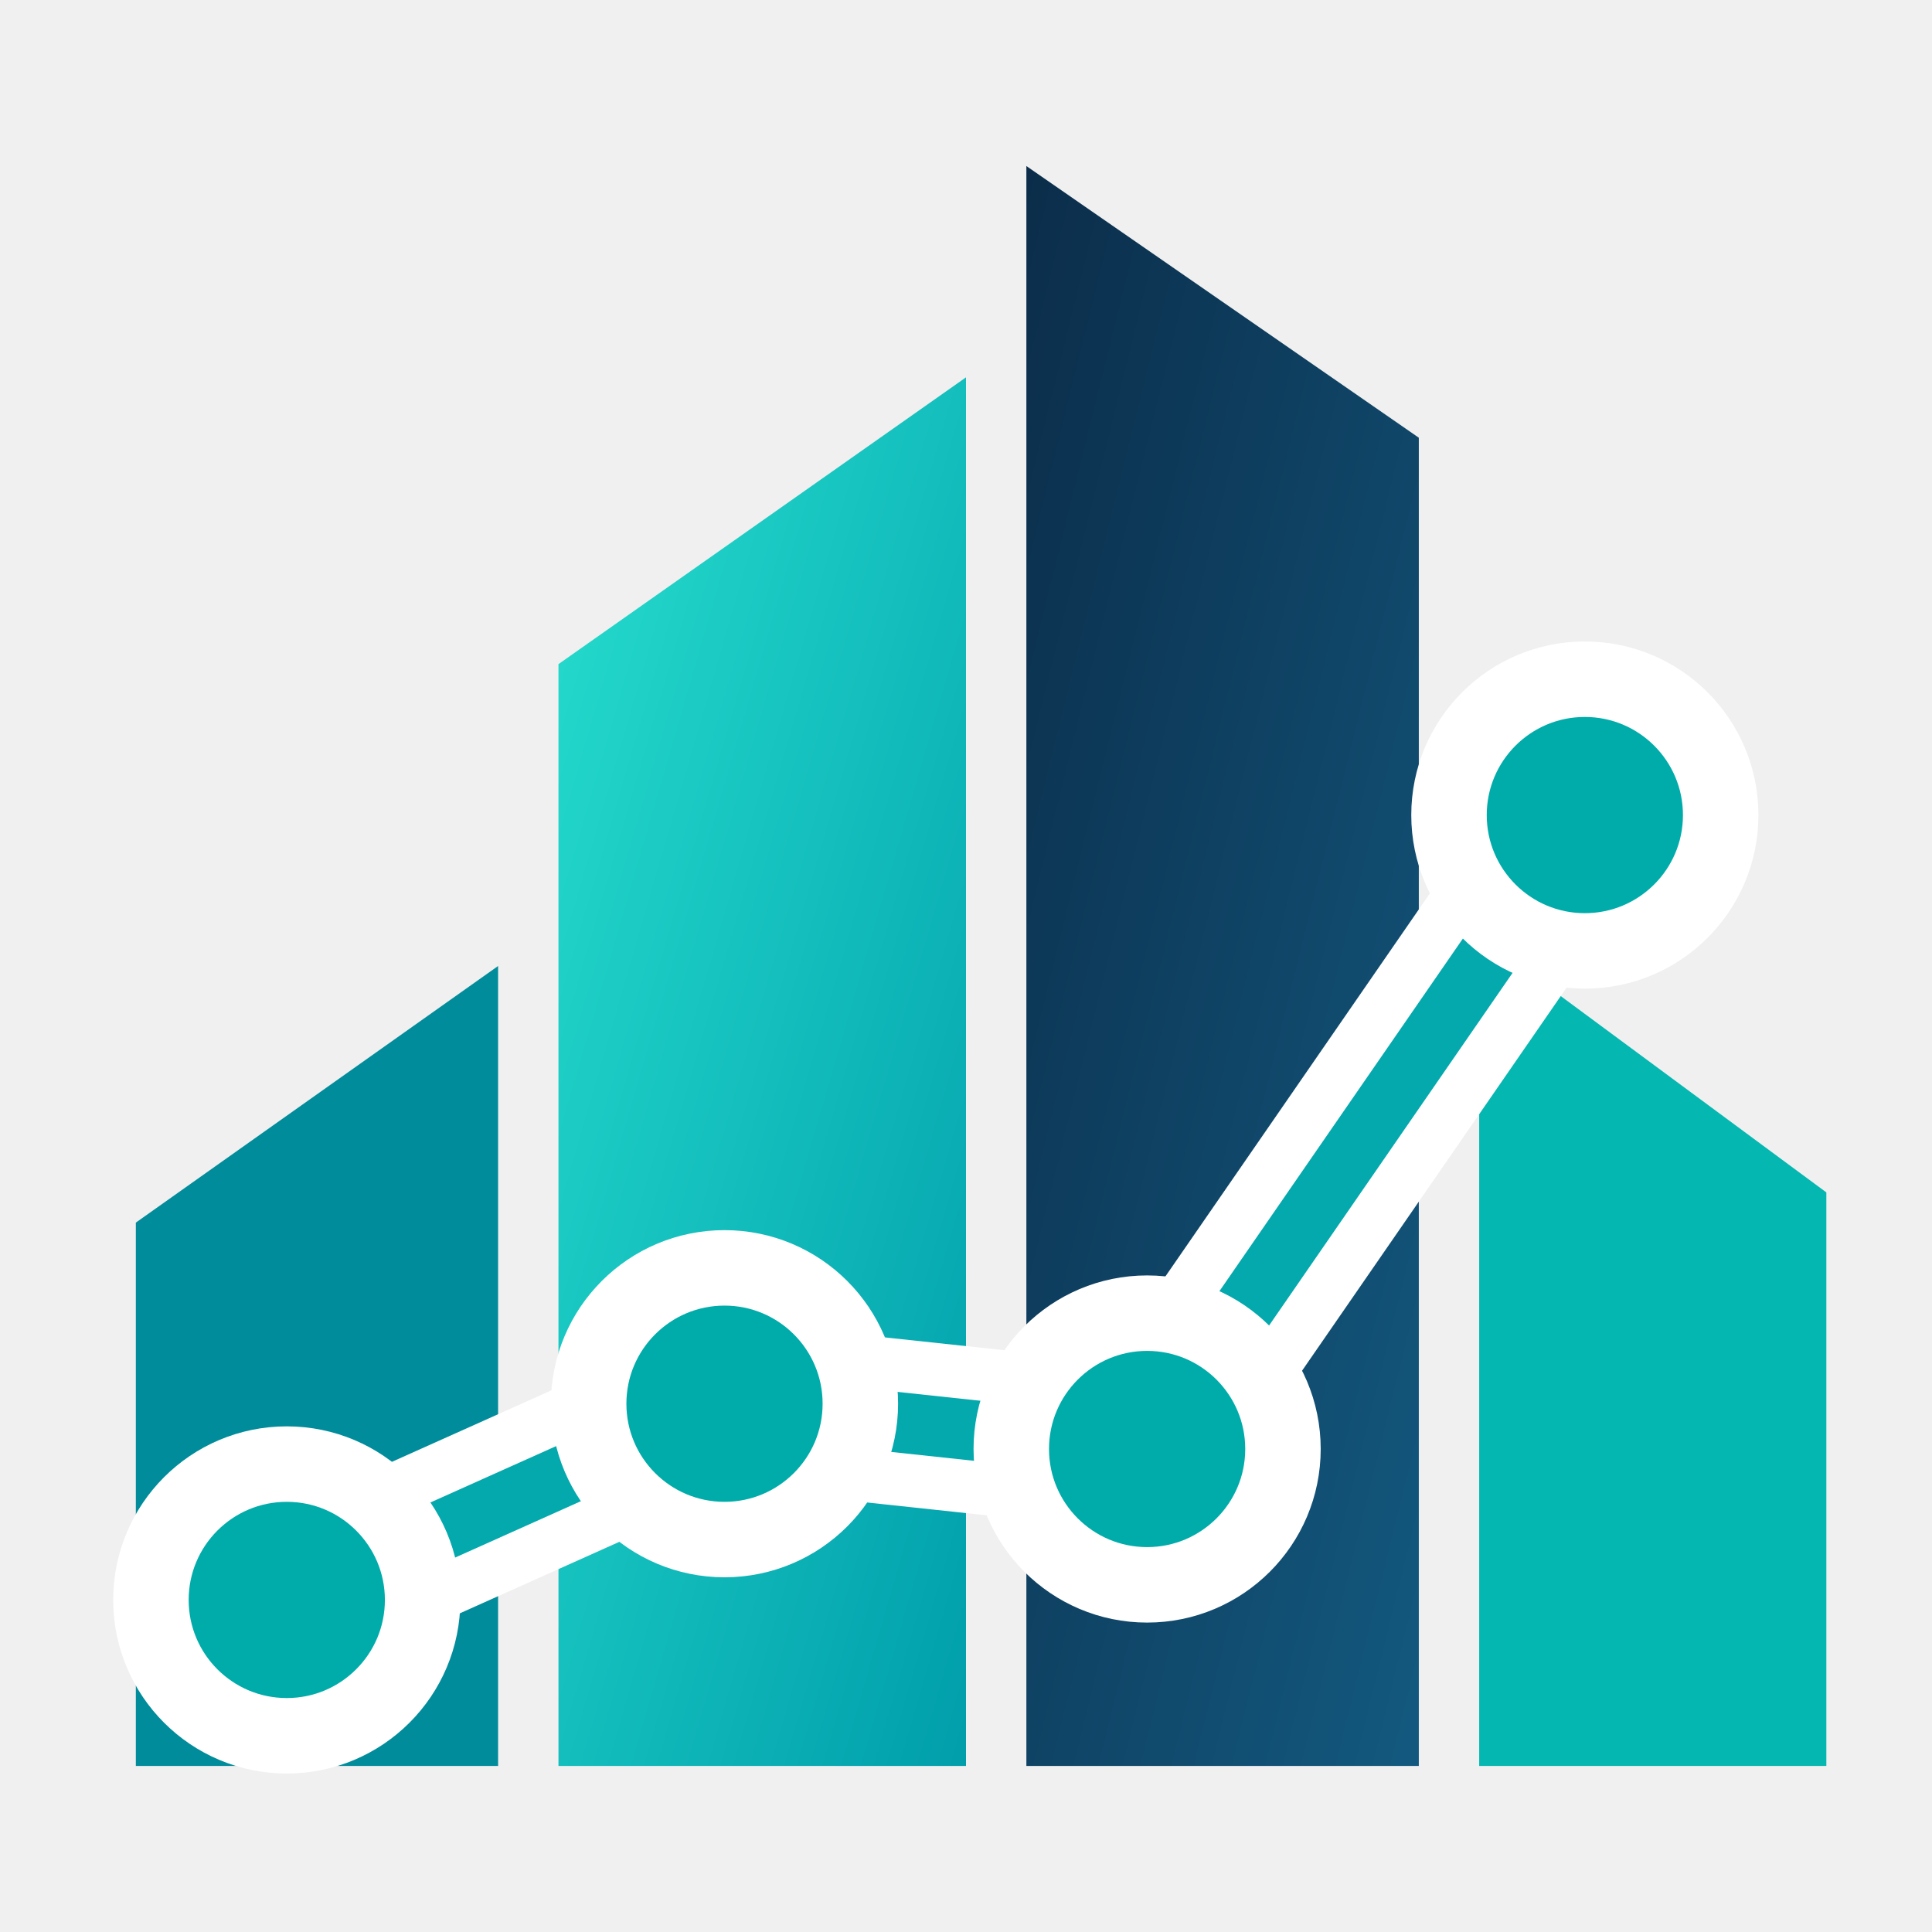
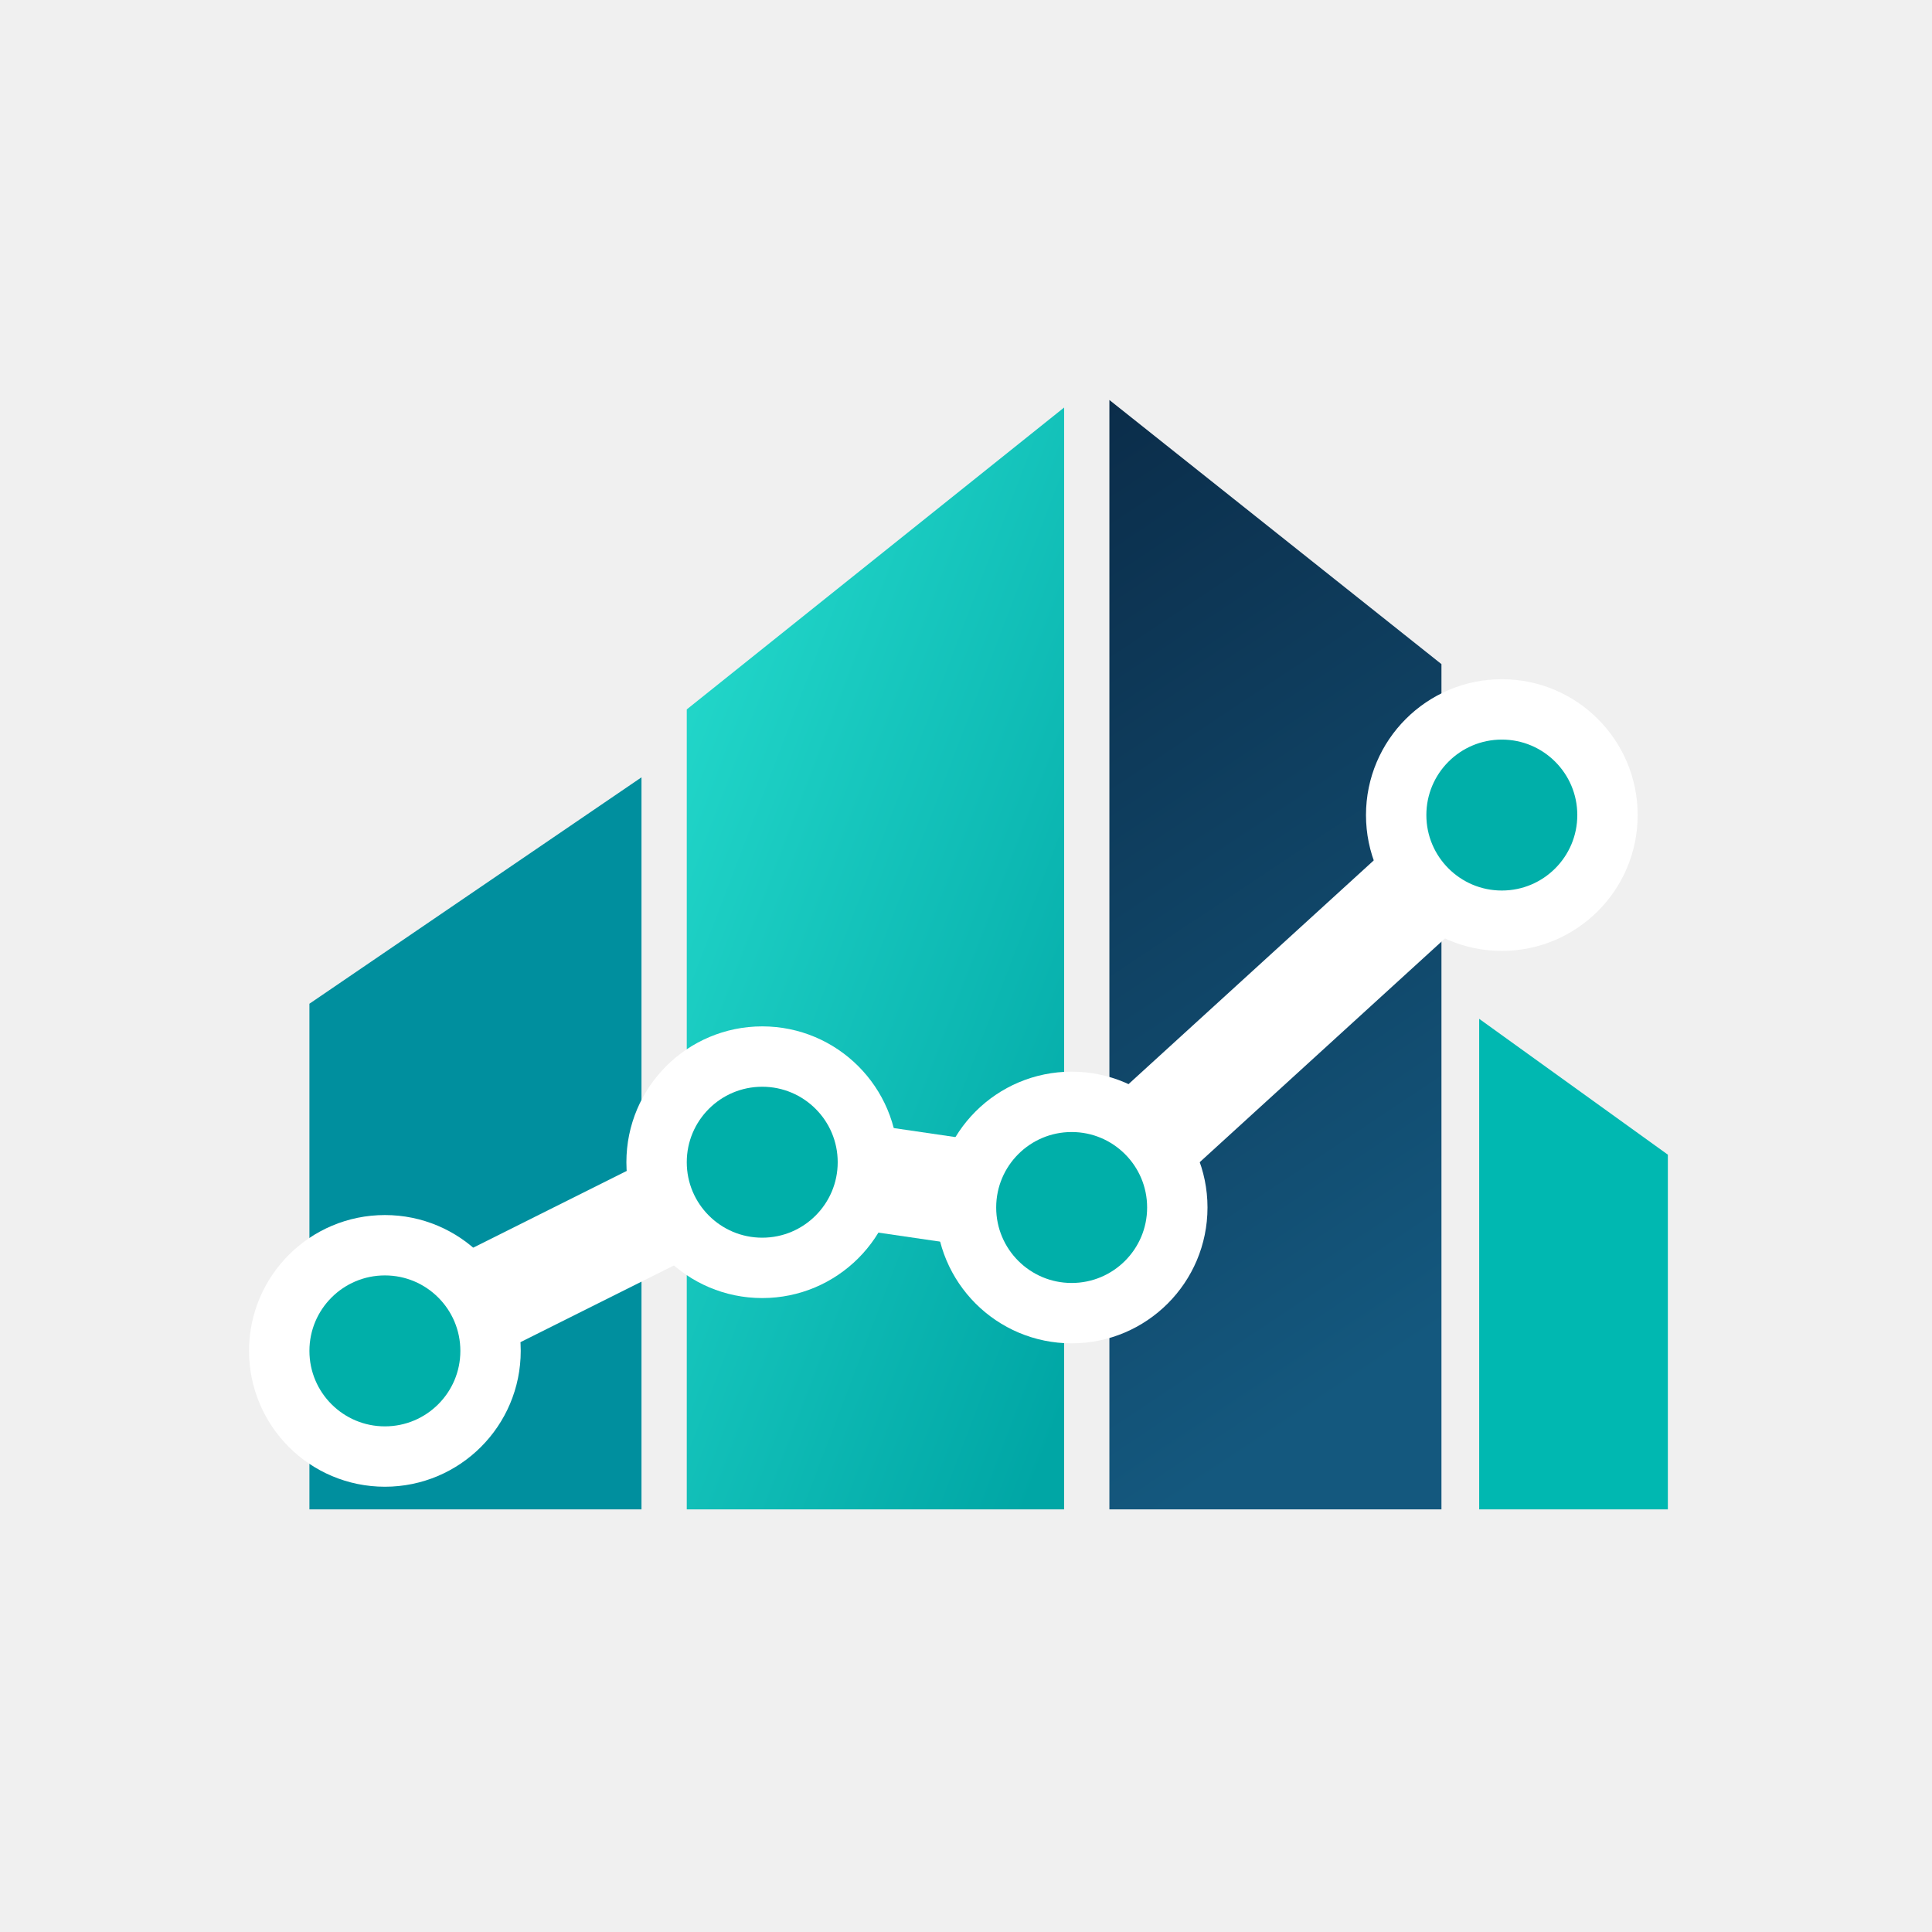
- <svg xmlns="http://www.w3.org/2000/svg" viewBox="0 0 128 128" role="img" aria-label="TVRTKE">
+ <svg xmlns="http://www.w3.org/2000/svg" viewBox="0 0 256 256" role="img" aria-label="TVRTKE poslovni imenik Hrvatske">
  <defs>
-     <linearGradient id="tv-mark-teal" x1="0" y1="0" x2="1" y2="1">
-       <stop stop-color="#27DECE" />
-       <stop offset="1" stop-color="#009EAB" />
+     <linearGradient id="tvrtke-turquoise" x1="0" y1="0" x2=".9" y2="1">
+       <stop offset="0" stop-color="#27decf" />
+       <stop offset="1" stop-color="#00a6a5" />
    </linearGradient>
-     <linearGradient id="tv-mark-blue" x1="0" y1="0" x2="1" y2="1">
-       <stop stop-color="#0B2D4A" />
-       <stop offset="1" stop-color="#13597F" />
+     <linearGradient id="tvrtke-navy" x1="0" y1="0" x2=".2" y2="1">
+       <stop offset="0" stop-color="#0b2d4a" />
+       <stop offset="1" stop-color="#14587e" />
    </linearGradient>
  </defs>
-   <path d="M9 117V81L33 64V117Z" fill="#008C9B" />
-   <path d="M37 117V44L64 25V117Z" fill="url(#tv-mark-teal)" />
-   <path d="M68 117V11L94 29V117Z" fill="url(#tv-mark-blue)" />
-   <path d="M98 117V62L121 79V117Z" fill="#05B7B1" />
-   <path d="M19 106L48 93L76 96L105 54" stroke="#FFFFFF" stroke-width="11" fill="none" stroke-linecap="round" stroke-linejoin="round" />
-   <path d="M19 106L48 93L76 96L105 54" stroke="#03A9AD" stroke-width="4" fill="none" stroke-linecap="round" stroke-linejoin="round" />
-   <g fill="#00ACAA" stroke="#FFFFFF" stroke-width="5">
-     <circle cx="19" cy="106" r="9" />
-     <circle cx="48" cy="93" r="9" />
-     <circle cx="76" cy="96" r="9" />
-     <circle cx="105" cy="54" r="9" />
+   <path d="M41 200V133L85 103V200Z" fill="#008f9e" />
+   <path d="M91 200V94L141 54V200Z" fill="url(#tvrtke-turquoise)" />
+   <path d="M147 200V53L191 88V200Z" fill="url(#tvrtke-navy)" />
+   <path d="M196 200V135L221 153V200Z" fill="#00b8b1" />
+   <path d="M51 179L101 154L142 160L199 108" fill="none" stroke="#fff" stroke-width="14" stroke-linecap="round" stroke-linejoin="round" />
+   <g fill="#00afa9" stroke="#fff" stroke-width="8">
+     <circle cx="51" cy="179" r="14" />
+     <circle cx="101" cy="154" r="14" />
+     <circle cx="142" cy="160" r="14" />
+     <circle cx="199" cy="108" r="14" />
  </g>
</svg>
